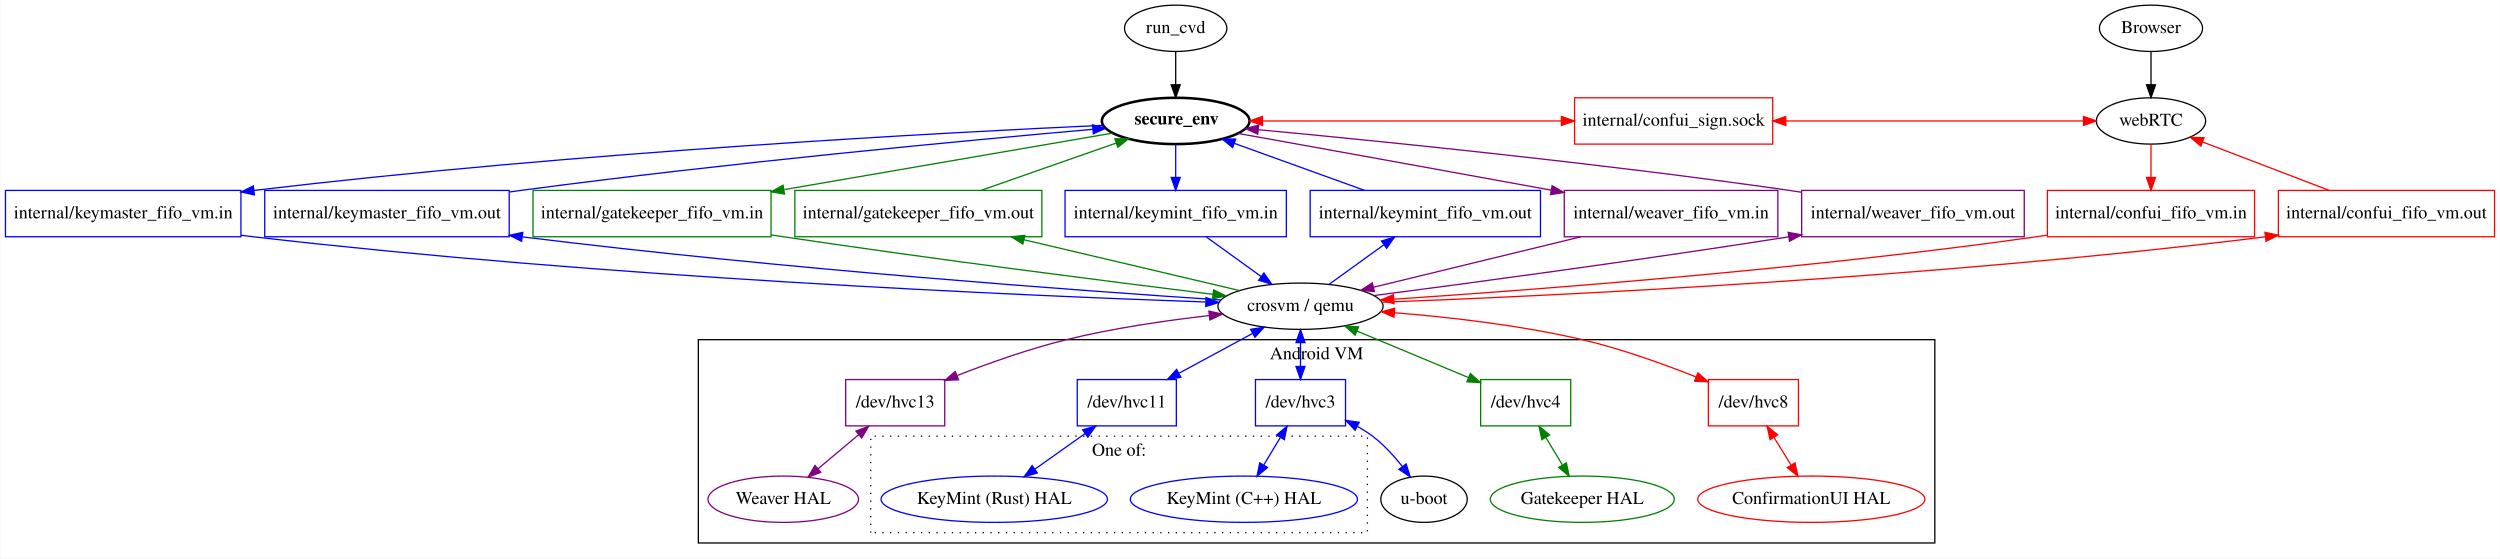
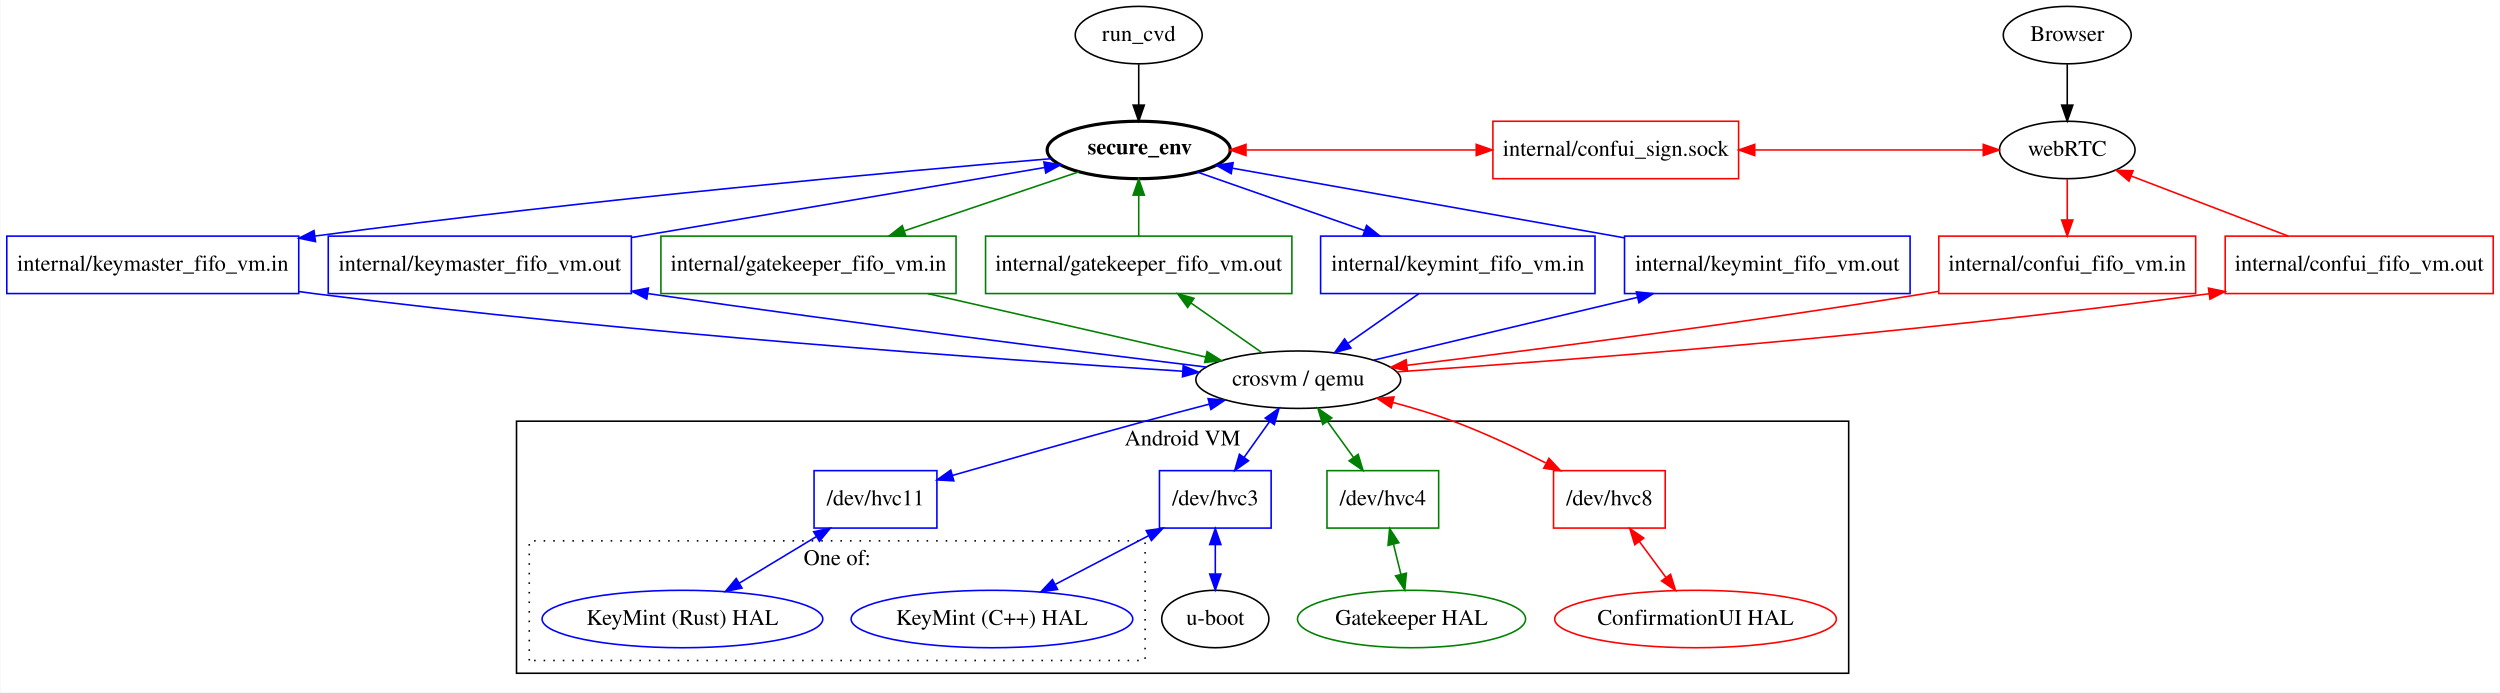
- <svg xmlns="http://www.w3.org/2000/svg" width="1943pt" height="434pt" viewBox="0.00 0.00 1942.50 434.00">
+ <svg xmlns="http://www.w3.org/2000/svg" width="1567pt" height="434pt" viewBox="0.00 0.00 1566.50 434.00">
  <g id="graph0" class="graph" transform="scale(1 1) rotate(0) translate(4 430)">
-     <polygon fill="white" stroke="transparent" points="-4,4 -4,-430 1938.5,-430 1938.5,4 -4,4" />
+     <polygon fill="white" stroke="transparent" points="-4,4 -4,-430 1562.5,-430 1562.5,4 -4,4" />
    <g id="clust2" class="cluster">
-       <polygon fill="none" stroke="black" points="538.5,-8 538.5,-166 1499.5,-166 1499.5,-8 538.5,-8" />
-       <text text-anchor="middle" x="1019" y="-150.8" font-family="Times,serif" font-size="14.00">Android VM</text>
+       <polygon fill="none" stroke="black" points="319.5,-8 319.5,-166 1154.5,-166 1154.5,-8 319.5,-8" />
+       <text text-anchor="middle" x="737" y="-150.8" font-family="Times,serif" font-size="14.00">Android VM</text>
    </g>
    <g id="clust3" class="cluster">
-       <polygon fill="none" stroke="black" stroke-dasharray="1,5" points="672.5,-16 672.5,-91 1058.5,-91 1058.5,-16 672.5,-16" />
-       <text text-anchor="middle" x="865.5" y="-75.8" font-family="Times,serif" font-size="14.00">One of:</text>
+       <polygon fill="none" stroke="black" stroke-dasharray="1,5" points="327.5,-16 327.5,-91 713.5,-91 713.5,-16 327.5,-16" />
+       <text text-anchor="middle" x="520.5" y="-75.8" font-family="Times,serif" font-size="14.00">One of:</text>
    </g>
    <g id="node1" class="node">
-       <ellipse fill="none" stroke="black" cx="1667.5" cy="-408" rx="40.09" ry="18" />
-       <text text-anchor="middle" x="1667.5" y="-404.3" font-family="Times,serif" font-size="14.00">Browser</text>
+       <ellipse fill="none" stroke="black" cx="1291.5" cy="-408" rx="40.09" ry="18" />
+       <text text-anchor="middle" x="1291.5" y="-404.3" font-family="Times,serif" font-size="14.00">Browser</text>
    </g>
    <g id="node6" class="node">
-       <ellipse fill="none" stroke="black" cx="1667.5" cy="-336" rx="42.49" ry="18" />
-       <text text-anchor="middle" x="1667.5" y="-332.3" font-family="Times,serif" font-size="14.00">webRTC</text>
+       <ellipse fill="none" stroke="black" cx="1291.5" cy="-336" rx="42.49" ry="18" />
+       <text text-anchor="middle" x="1291.5" y="-332.3" font-family="Times,serif" font-size="14.00">webRTC</text>
    </g>
    <g id="edge1" class="edge">
-       <path fill="none" stroke="black" d="M1667.5,-389.7C1667.5,-381.98 1667.5,-372.71 1667.5,-364.11" />
-       <polygon fill="black" stroke="black" points="1671,-364.1 1667.5,-354.1 1664,-364.1 1671,-364.1" />
+       <path fill="none" stroke="black" d="M1291.5,-389.7C1291.5,-381.98 1291.5,-372.71 1291.5,-364.11" />
+       <polygon fill="black" stroke="black" points="1295,-364.1 1291.5,-354.1 1288,-364.1 1295,-364.1" />
    </g>
    <g id="node2" class="node">
-       <polygon fill="none" stroke="red" points="1373.5,-354 1219.5,-354 1219.5,-318 1373.5,-318 1373.5,-354" />
-       <text text-anchor="middle" x="1296.5" y="-332.3" font-family="Times,serif" font-size="14.00">internal/confui_sign.sock</text>
+       <polygon fill="none" stroke="red" points="1085.5,-354 931.5,-354 931.5,-318 1085.5,-318 1085.5,-354" />
+       <text text-anchor="middle" x="1008.5" y="-332.3" font-family="Times,serif" font-size="14.00">internal/confui_sign.sock</text>
    </g>
    <g id="edge10" class="edge">
-       <path fill="none" stroke="red" d="M1383.98,-336C1460.88,-336 1537.78,-336 1614.67,-336" />
-       <polygon fill="red" stroke="red" points="1383.67,-332.5 1373.67,-336 1383.67,-339.5 1383.67,-332.5" />
-       <polygon fill="red" stroke="red" points="1615.03,-339.5 1625.03,-336 1615.03,-332.5 1615.03,-339.5" />
+       <path fill="none" stroke="red" d="M1095.81,-336C1143.44,-336 1191.08,-336 1238.71,-336" />
+       <polygon fill="red" stroke="red" points="1095.61,-332.5 1085.61,-336 1095.61,-339.5 1095.61,-332.5" />
+       <polygon fill="red" stroke="red" points="1238.87,-339.5 1248.87,-336 1238.87,-332.5 1238.87,-339.5" />
    </g>
    <g id="node3" class="node">
-       <ellipse fill="none" stroke="black" cx="909.5" cy="-408" rx="39.79" ry="18" />
-       <text text-anchor="middle" x="909.5" y="-404.3" font-family="Times,serif" font-size="14.00">run_cvd</text>
+       <ellipse fill="none" stroke="black" cx="709.5" cy="-408" rx="39.79" ry="18" />
+       <text text-anchor="middle" x="709.5" y="-404.3" font-family="Times,serif" font-size="14.00">run_cvd</text>
    </g>
    <g id="node4" class="node">
-       <ellipse fill="none" stroke="black" stroke-width="2" cx="909.5" cy="-336" rx="57.39" ry="18" />
-       <text text-anchor="start" x="873.5" y="-333.3" font-family="Times,serif" font-size="14.00"> </text>
-       <text text-anchor="start" x="877.5" y="-333.3" font-family="Times,serif" font-weight="bold" font-size="14.00">secure_env</text>
-       <text text-anchor="start" x="941.5" y="-333.3" font-family="Times,serif" font-size="14.00"> </text>
+       <ellipse fill="none" stroke="black" stroke-width="2" cx="709.5" cy="-336" rx="57.39" ry="18" />
+       <text text-anchor="start" x="673.5" y="-333.3" font-family="Times,serif" font-size="14.00"> </text>
+       <text text-anchor="start" x="677.5" y="-333.3" font-family="Times,serif" font-weight="bold" font-size="14.00">secure_env</text>
+       <text text-anchor="start" x="741.5" y="-333.3" font-family="Times,serif" font-size="14.00"> </text>
    </g>
    <g id="edge2" class="edge">
-       <path fill="none" stroke="black" d="M909.5,-389.7C909.5,-381.98 909.5,-372.71 909.5,-364.11" />
-       <polygon fill="black" stroke="black" points="913,-364.1 909.5,-354.1 906,-364.1 913,-364.1" />
+       <path fill="none" stroke="black" d="M709.5,-389.7C709.5,-381.98 709.5,-372.71 709.5,-364.11" />
+       <polygon fill="black" stroke="black" points="713,-364.1 709.5,-354.1 706,-364.1 713,-364.1" />
    </g>
    <g id="edge9" class="edge">
-       <path fill="none" stroke="red" d="M977.29,-336C1054.48,-336 1131.67,-336 1208.86,-336" />
-       <polygon fill="red" stroke="red" points="976.95,-332.5 966.95,-336 976.95,-339.5 976.95,-332.5" />
-       <polygon fill="red" stroke="red" points="1209.26,-339.5 1219.26,-336 1209.26,-332.5 1209.26,-339.5" />
+       <path fill="none" stroke="red" d="M777,-336C824.94,-336 872.89,-336 920.83,-336" />
+       <polygon fill="red" stroke="red" points="776.73,-332.5 766.73,-336 776.73,-339.5 776.73,-332.5" />
+       <polygon fill="red" stroke="red" points="921.06,-339.5 931.06,-336 921.06,-332.5 921.06,-339.5" />
    </g>
    <g id="node7" class="node">
      <polygon fill="none" stroke="blue" points="183,-282 0,-282 0,-246 183,-246 183,-282" />
      <text text-anchor="middle" x="91.5" y="-260.3" font-family="Times,serif" font-size="14.00">internal/keymaster_fifo_vm.in</text>
    </g>
    <g id="edge19" class="edge">
-       <path fill="none" stroke="blue" d="M853.09,-332.62C733.44,-327.17 445.28,-312.02 193.19,-282.01" />
-       <polygon fill="blue" stroke="blue" points="193.45,-278.52 183.1,-280.8 192.62,-285.47 193.45,-278.52" />
+       <path fill="none" stroke="blue" d="M654.65,-330.55C561.89,-322.77 367.94,-305.39 193.27,-282.05" />
+       <polygon fill="blue" stroke="blue" points="193.5,-278.55 183.12,-280.69 192.56,-285.49 193.5,-278.55" />
    </g>
    <g id="node8" class="node">
      <polygon fill="none" stroke="blue" points="391.5,-282 201.5,-282 201.5,-246 391.5,-246 391.5,-282" />
      <text text-anchor="middle" x="296.5" y="-260.3" font-family="Times,serif" font-size="14.00">internal/keymaster_fifo_vm.out</text>
    </g>
    <g id="edge17" class="edge">
-       <path fill="none" stroke="blue" d="M844.93,-329.49C748.15,-320.96 559.81,-303.3 400.5,-282 397.6,-281.61 394.65,-281.21 391.68,-280.79" />
-       <polygon fill="blue" stroke="blue" points="844.87,-333 855.14,-330.39 845.48,-326.03 844.87,-333" />
+       <path fill="none" stroke="blue" d="M650.46,-324.99C582.95,-313.55 471.47,-294.66 391.65,-281.13" />
+       <polygon fill="blue" stroke="blue" points="650.06,-328.47 660.5,-326.7 651.23,-321.57 650.06,-328.47" />
    </g>
    <g id="node9" class="node">
      <polygon fill="none" stroke="green" points="595,-282 410,-282 410,-246 595,-246 595,-282" />
      <text text-anchor="middle" x="502.5" y="-260.3" font-family="Times,serif" font-size="14.00">internal/gatekeeper_fifo_vm.in</text>
    </g>
    <g id="edge13" class="edge">
-       <path fill="none" stroke="green" d="M860.41,-326.56C797.55,-315.75 687.03,-296.74 605.38,-282.69" />
-       <polygon fill="green" stroke="green" points="605.51,-279.17 595.07,-280.92 604.33,-286.06 605.51,-279.17" />
+       <path fill="none" stroke="green" d="M672.01,-322.32C641.56,-312.02 598.01,-297.3 562.68,-285.35" />
+       <polygon fill="green" stroke="green" points="563.54,-281.95 552.95,-282.06 561.3,-288.58 563.54,-281.95" />
    </g>
    <g id="node10" class="node">
      <polygon fill="none" stroke="green" points="805.5,-282 613.5,-282 613.5,-246 805.5,-246 805.5,-282" />
      <text text-anchor="middle" x="709.5" y="-260.3" font-family="Times,serif" font-size="14.00">internal/gatekeeper_fifo_vm.out</text>
    </g>
    <g id="edge11" class="edge">
-       <path fill="none" stroke="green" d="M863,-318.73C831.62,-307.74 790.26,-293.27 758.39,-282.11" />
-       <polygon fill="green" stroke="green" points="862.22,-322.16 872.82,-322.16 864.53,-315.55 862.22,-322.16" />
+       <path fill="none" stroke="green" d="M709.5,-307.67C709.5,-299.05 709.5,-289.79 709.5,-282.1" />
+       <polygon fill="green" stroke="green" points="706,-307.7 709.5,-317.7 713,-307.7 706,-307.7" />
    </g>
    <g id="node13" class="node">
      <polygon fill="none" stroke="blue" points="995.5,-282 823.5,-282 823.5,-246 995.5,-246 995.5,-282" />
      <text text-anchor="middle" x="909.5" y="-260.3" font-family="Times,serif" font-size="14.00">internal/keymint_fifo_vm.in</text>
    </g>
    <g id="edge26" class="edge">
-       <path fill="none" stroke="blue" d="M909.5,-317.7C909.5,-309.98 909.5,-300.71 909.5,-292.11" />
-       <polygon fill="blue" stroke="blue" points="913,-292.1 909.5,-282.1 906,-292.1 913,-292.1" />
+       <path fill="none" stroke="blue" d="M746.18,-322.16C775.44,-311.92 816.97,-297.39 850.83,-285.54" />
+       <polygon fill="blue" stroke="blue" points="852.33,-288.72 860.61,-282.11 850.02,-282.11 852.33,-288.72" />
    </g>
    <g id="node14" class="node">
      <polygon fill="none" stroke="blue" points="1193,-282 1014,-282 1014,-246 1193,-246 1193,-282" />
      <text text-anchor="middle" x="1103.5" y="-260.3" font-family="Times,serif" font-size="14.00">internal/keymint_fifo_vm.out</text>
    </g>
    <g id="edge24" class="edge">
-       <path fill="none" stroke="blue" d="M955.07,-318.56C985.53,-307.57 1025.5,-293.14 1056.3,-282.03" />
-       <polygon fill="blue" stroke="blue" points="953.75,-315.31 945.54,-322 956.13,-321.9 953.75,-315.31" />
+       <path fill="none" stroke="blue" d="M768.27,-324.56C833.18,-313.03 938.45,-294.32 1013.71,-280.95" />
+       <polygon fill="blue" stroke="blue" points="767.44,-321.15 758.21,-326.35 768.67,-328.04 767.44,-321.15" />
+     </g>
+     <g id="node5" class="node">
+       <ellipse fill="none" stroke="black" cx="809.5" cy="-192" rx="64.19" ry="18" />
+       <text text-anchor="middle" x="809.5" y="-188.3" font-family="Times,serif" font-size="14.00">crosvm / qemu</text>
+     </g>
+     <g id="node20" class="node">
+       <polygon fill="none" stroke="red" points="1039.5,-135 969.5,-135 969.5,-99 1039.5,-99 1039.5,-135" />
+       <text text-anchor="middle" x="1004.5" y="-113.3" font-family="Times,serif" font-size="14.00">/dev/hvc8</text>
+     </g>
+     <g id="edge7" class="edge">
+       <path fill="none" stroke="red" d="M868.88,-177.74C881.45,-174.36 894.53,-170.42 906.5,-166 926.14,-158.74 947.09,-148.81 964.56,-139.85" />
+       <polygon fill="red" stroke="red" points="867.74,-174.42 858.95,-180.32 869.5,-181.19 867.74,-174.42" />
+       <polygon fill="red" stroke="red" points="966.62,-142.73 973.87,-135.01 963.39,-136.52 966.62,-142.73" />
+     </g>
+     <g id="node21" class="node">
+       <polygon fill="none" stroke="green" points="897.5,-135 827.5,-135 827.5,-99 897.5,-99 897.5,-135" />
+       <text text-anchor="middle" x="862.5" y="-113.3" font-family="Times,serif" font-size="14.00">/dev/hvc4</text>
+     </g>
+     <g id="edge15" class="edge">
+       <path fill="none" stroke="green" d="M827.71,-165.92C833.02,-158.61 838.82,-150.62 844.13,-143.3" />
+       <polygon fill="green" stroke="green" points="824.84,-163.92 821.79,-174.07 830.5,-168.03 824.84,-163.92" />
+       <polygon fill="green" stroke="green" points="847.05,-145.24 850.09,-135.09 841.38,-141.13 847.05,-145.24" />
+     </g>
+     <g id="node22" class="node">
+       <polygon fill="none" stroke="blue" points="792.5,-135 722.5,-135 722.5,-99 792.5,-99 792.5,-135" />
+       <text text-anchor="middle" x="757.5" y="-113.3" font-family="Times,serif" font-size="14.00">/dev/hvc3</text>
+     </g>
+     <g id="edge21" class="edge">
+       <path fill="none" stroke="blue" d="M791.63,-165.92C786.43,-158.61 780.74,-150.62 775.52,-143.3" />
+       <polygon fill="blue" stroke="blue" points="788.79,-167.95 797.44,-174.07 794.49,-163.89 788.79,-167.95" />
+       <polygon fill="blue" stroke="blue" points="778.33,-141.21 769.68,-135.09 772.63,-145.27 778.33,-141.21" />
+     </g>
+     <g id="node23" class="node">
+       <polygon fill="none" stroke="blue" points="583,-135 506,-135 506,-99 583,-99 583,-135" />
+       <text text-anchor="middle" x="544.5" y="-113.3" font-family="Times,serif" font-size="14.00">/dev/hvc11</text>
+     </g>
+     <g id="edge28" class="edge">
+       <path fill="none" stroke="blue" d="M753.65,-176.68C740.47,-173.24 726.48,-169.53 713.5,-166 672.65,-154.88 626.42,-141.71 592.65,-131.98" />
+       <polygon fill="blue" stroke="blue" points="752.99,-180.12 763.54,-179.25 754.75,-173.35 752.99,-180.12" />
+       <polygon fill="blue" stroke="blue" points="593.61,-128.61 583.03,-129.2 591.67,-135.34 593.61,-128.61" />
+     </g>
+     <g id="node11" class="node">
+       <polygon fill="none" stroke="red" points="1372,-282 1211,-282 1211,-246 1372,-246 1372,-282" />
+       <text text-anchor="middle" x="1291.5" y="-260.3" font-family="Times,serif" font-size="14.00">internal/confui_fifo_vm.in</text>
+     </g>
+     <g id="edge5" class="edge">
+       <path fill="none" stroke="red" d="M1291.5,-317.7C1291.5,-309.98 1291.5,-300.71 1291.5,-292.11" />
+       <polygon fill="red" stroke="red" points="1295,-292.1 1291.5,-282.1 1288,-292.1 1295,-292.1" />
+     </g>
+     <g id="node12" class="node">
+       <polygon fill="none" stroke="red" points="1558.5,-282 1390.5,-282 1390.5,-246 1558.5,-246 1558.5,-282" />
+       <text text-anchor="middle" x="1474.5" y="-260.3" font-family="Times,serif" font-size="14.00">internal/confui_fifo_vm.out</text>
+     </g>
+     <g id="edge3" class="edge">
+       <path fill="none" stroke="red" d="M1331.57,-319.67C1360.65,-308.55 1400,-293.5 1430.05,-282" />
+       <polygon fill="red" stroke="red" points="1330.22,-316.44 1322.13,-323.28 1332.72,-322.98 1330.22,-316.44" />
+     </g>
+     <g id="edge20" class="edge">
+       <path fill="none" stroke="blue" d="M183.11,-247.25C186.28,-246.81 189.41,-246.39 192.5,-246 388.69,-221.1 621.5,-204.62 737.01,-197.32" />
+       <polygon fill="blue" stroke="blue" points="737.38,-200.8 747.14,-196.68 736.94,-193.81 737.38,-200.8" />
+     </g>
+     <g id="edge18" class="edge">
+       <path fill="none" stroke="blue" d="M402.02,-245.95C533.47,-226.91 674.52,-209.31 751.65,-199.94" />
+       <polygon fill="blue" stroke="blue" points="401.16,-242.54 391.77,-247.44 402.17,-249.47 401.16,-242.54" />
+     </g>
+     <g id="edge14" class="edge">
+       <path fill="none" stroke="green" d="M577.21,-245.97C630.84,-233.74 702.08,-217.49 751.46,-206.23" />
+       <polygon fill="green" stroke="green" points="752.37,-209.62 761.34,-203.98 750.82,-202.79 752.37,-209.62" />
+     </g>
+     <g id="edge12" class="edge">
+       <path fill="none" stroke="green" d="M742.22,-240.1C756.75,-229.92 773.51,-218.2 786.66,-208.99" />
+       <polygon fill="green" stroke="green" points="740.15,-237.27 733.96,-245.88 744.16,-243.01 740.15,-237.27" />
+     </g>
+     <g id="edge6" class="edge">
+       <path fill="none" stroke="red" d="M1210.53,-247.34C1207.82,-246.88 1205.14,-246.43 1202.5,-246 1089.02,-227.52 956.35,-210.6 877.82,-201.06" />
+       <polygon fill="red" stroke="red" points="877.93,-197.55 867.58,-199.82 877.09,-204.5 877.93,-197.55" />
+     </g>
+     <g id="edge4" class="edge">
+       <path fill="none" stroke="red" d="M1380.45,-245.92C1189.25,-220.04 974.89,-203.91 871.5,-196.94" />
+       <polygon fill="red" stroke="red" points="1380.02,-249.4 1390.4,-247.28 1380.97,-242.46 1380.02,-249.4" />
+     </g>
+     <g id="edge27" class="edge">
+       <path fill="none" stroke="blue" d="M885.04,-245.88C871.73,-236.56 855.11,-224.93 840.86,-214.95" />
+       <polygon fill="blue" stroke="blue" points="842.54,-211.85 832.34,-208.99 838.52,-217.59 842.54,-211.85" />
+     </g>
+     <g id="edge25" class="edge">
+       <path fill="none" stroke="blue" d="M1022.21,-243.64C969.06,-230.99 901.49,-214.9 856.94,-204.3" />
+       <polygon fill="blue" stroke="blue" points="1021.42,-247.05 1031.96,-245.97 1023.04,-240.24 1021.42,-247.05" />
    </g>
    <g id="node15" class="node">
-       <polygon fill="none" stroke="purple" points="1377.5,-282 1211.5,-282 1211.5,-246 1377.5,-246 1377.5,-282" />
-       <text text-anchor="middle" x="1294.5" y="-260.3" font-family="Times,serif" font-size="14.00">internal/weaver_fifo_vm.in</text>
-     </g>
-     <g id="edge32" class="edge">
-       <path fill="none" stroke="purple" d="M957.99,-326.29C1014.06,-316.2 1109.43,-299 1201.24,-282.23" />
-       <polygon fill="purple" stroke="purple" points="1202.05,-285.64 1211.26,-280.4 1200.79,-278.75 1202.05,-285.64" />
+       <ellipse fill="none" stroke="black" cx="757.5" cy="-42" rx="33.6" ry="18" />
+       <text text-anchor="middle" x="757.5" y="-38.3" font-family="Times,serif" font-size="14.00">u-boot</text>
    </g>
    <g id="node16" class="node">
-       <polygon fill="none" stroke="purple" points="1569,-282 1396,-282 1396,-246 1569,-246 1569,-282" />
-       <text text-anchor="middle" x="1482.5" y="-260.3" font-family="Times,serif" font-size="14.00">internal/weaver_fifo_vm.out</text>
-     </g>
-     <g id="edge30" class="edge">
-       <path fill="none" stroke="purple" d="M973.62,-329.2C1065.35,-320.61 1239.24,-303.2 1386.5,-282 1389.6,-281.55 1392.75,-281.08 1395.93,-280.59" />
-       <polygon fill="purple" stroke="purple" points="973.28,-325.72 963.65,-330.13 973.93,-332.69 973.28,-325.72" />
-     </g>
-     <g id="node5" class="node">
-       <ellipse fill="none" stroke="black" cx="1006.5" cy="-192" rx="64.19" ry="18" />
-       <text text-anchor="middle" x="1006.5" y="-188.3" font-family="Times,serif" font-size="14.00">crosvm / qemu</text>
-     </g>
-     <g id="node23" class="node">
-       <polygon fill="none" stroke="red" points="1393.5,-135 1323.5,-135 1323.5,-99 1393.5,-99 1393.5,-135" />
-       <text text-anchor="middle" x="1358.5" y="-113.3" font-family="Times,serif" font-size="14.00">/dev/hvc8</text>
-     </g>
-     <g id="edge7" class="edge">
-       <path fill="none" stroke="red" d="M1079.55,-186.93C1122.47,-183.48 1177.55,-177.23 1225.5,-166 1255.7,-158.93 1288.49,-147.14 1313.96,-137.02" />
-       <polygon fill="red" stroke="red" points="1079.17,-183.45 1069.47,-187.71 1079.7,-190.43 1079.17,-183.45" />
-       <polygon fill="red" stroke="red" points="1315.37,-140.22 1323.34,-133.24 1312.75,-133.73 1315.37,-140.22" />
-     </g>
-     <g id="node24" class="node">
-       <polygon fill="none" stroke="green" points="1216.5,-135 1146.5,-135 1146.5,-99 1216.5,-99 1216.5,-135" />
-       <text text-anchor="middle" x="1181.5" y="-113.3" font-family="Times,serif" font-size="14.00">/dev/hvc4</text>
-     </g>
-     <g id="edge15" class="edge">
-       <path fill="none" stroke="green" d="M1050.37,-172.7C1076.81,-161.67 1110.4,-147.66 1136.96,-136.58" />
-       <polygon fill="green" stroke="green" points="1048.96,-169.5 1041.07,-176.58 1051.65,-175.96 1048.96,-169.5" />
-       <polygon fill="green" stroke="green" points="1138.52,-139.72 1146.4,-132.64 1135.82,-133.26 1138.52,-139.72" />
-     </g>
-     <g id="node25" class="node">
-       <polygon fill="none" stroke="blue" points="1041.5,-135 971.5,-135 971.5,-99 1041.5,-99 1041.5,-135" />
-       <text text-anchor="middle" x="1006.5" y="-113.3" font-family="Times,serif" font-size="14.00">/dev/hvc3</text>
-     </g>
-     <g id="edge21" class="edge">
-       <path fill="none" stroke="blue" d="M1006.5,-163.49C1006.5,-157.55 1006.5,-151.27 1006.5,-145.33" />
-       <polygon fill="blue" stroke="blue" points="1003,-163.7 1006.5,-173.7 1010,-163.7 1003,-163.7" />
-       <polygon fill="blue" stroke="blue" points="1010,-145.18 1006.5,-135.18 1003,-145.18 1010,-145.18" />
-     </g>
-     <g id="node26" class="node">
-       <polygon fill="none" stroke="blue" points="910,-135 833,-135 833,-99 910,-99 910,-135" />
-       <text text-anchor="middle" x="871.5" y="-113.3" font-family="Times,serif" font-size="14.00">/dev/hvc11</text>
-     </g>
-     <g id="edge28" class="edge">
-       <path fill="none" stroke="blue" d="M969.32,-170.9C951.61,-161.32 930.39,-149.84 912.24,-140.03" />
-       <polygon fill="blue" stroke="blue" points="967.74,-174.02 978.2,-175.7 971.07,-167.86 967.74,-174.02" />
-       <polygon fill="blue" stroke="blue" points="913.53,-136.75 903.07,-135.07 910.2,-142.91 913.53,-136.75" />
-     </g>
-     <g id="node27" class="node">
-       <polygon fill="none" stroke="purple" points="730,-135 653,-135 653,-99 730,-99 730,-135" />
-       <text text-anchor="middle" x="691.5" y="-113.3" font-family="Times,serif" font-size="14.00">/dev/hvc13</text>
-     </g>
-     <g id="edge34" class="edge">
-       <path fill="none" stroke="purple" d="M935.37,-184.73C901.48,-180.85 860.56,-174.88 824.5,-166 795.78,-158.93 764.62,-147.88 739.7,-138.16" />
-       <polygon fill="purple" stroke="purple" points="935.32,-188.25 945.65,-185.87 936.09,-181.29 935.32,-188.25" />
-       <polygon fill="purple" stroke="purple" points="740.7,-134.8 730.12,-134.38 738.13,-141.31 740.7,-134.8" />
-     </g>
-     <g id="node11" class="node">
-       <polygon fill="none" stroke="red" points="1748,-282 1587,-282 1587,-246 1748,-246 1748,-282" />
-       <text text-anchor="middle" x="1667.5" y="-260.3" font-family="Times,serif" font-size="14.00">internal/confui_fifo_vm.in</text>
-     </g>
-     <g id="edge5" class="edge">
-       <path fill="none" stroke="red" d="M1667.5,-317.7C1667.5,-309.98 1667.5,-300.71 1667.5,-292.11" />
-       <polygon fill="red" stroke="red" points="1671,-292.1 1667.5,-282.1 1664,-292.1 1671,-292.1" />
-     </g>
-     <g id="node12" class="node">
-       <polygon fill="none" stroke="red" points="1934.5,-282 1766.5,-282 1766.5,-246 1934.5,-246 1934.5,-282" />
-       <text text-anchor="middle" x="1850.5" y="-260.3" font-family="Times,serif" font-size="14.00">internal/confui_fifo_vm.out</text>
-     </g>
-     <g id="edge3" class="edge">
-       <path fill="none" stroke="red" d="M1707.57,-319.67C1736.65,-308.55 1776,-293.5 1806.05,-282" />
-       <polygon fill="red" stroke="red" points="1706.22,-316.44 1698.13,-323.28 1708.72,-322.98 1706.22,-316.44" />
-     </g>
-     <g id="edge20" class="edge">
-       <path fill="none" stroke="blue" d="M183.1,-247.16C186.27,-246.75 189.41,-246.36 192.5,-246 464.22,-214.37 789.34,-200.3 932.57,-195.29" />
-       <polygon fill="blue" stroke="blue" points="933.1,-198.78 942.97,-194.94 932.86,-191.78 933.1,-198.78" />
-     </g>
-     <g id="edge18" class="edge">
-       <path fill="none" stroke="blue" d="M401.7,-245.9C606.12,-220.64 836.25,-204.01 944.4,-196.89" />
-       <polygon fill="blue" stroke="blue" points="401.16,-242.44 391.67,-247.15 402.03,-249.39 401.16,-242.44" />
-     </g>
-     <g id="edge14" class="edge">
-       <path fill="none" stroke="green" d="M595.04,-247.43C598.23,-246.94 601.39,-246.46 604.5,-246 721.68,-228.52 858.53,-211.11 938.55,-201.24" />
-       <polygon fill="green" stroke="green" points="939,-204.71 948.5,-200.02 938.14,-197.77 939,-204.71" />
-     </g>
-     <g id="edge12" class="edge">
-       <path fill="none" stroke="green" d="M791.65,-243.64C845.51,-230.94 914.03,-214.79 959.02,-204.19" />
-       <polygon fill="green" stroke="green" points="790.7,-240.26 781.77,-245.97 792.31,-247.08 790.7,-240.26" />
-     </g>
-     <g id="edge6" class="edge">
-       <path fill="none" stroke="red" d="M1586.55,-247.19C1583.84,-246.77 1581.15,-246.37 1578.5,-246 1399.85,-220.72 1188.04,-204.7 1079.15,-197.48" />
-       <polygon fill="red" stroke="red" points="1079.15,-193.97 1068.94,-196.81 1078.69,-200.96 1079.15,-193.97" />
-     </g>
-     <g id="edge4" class="edge">
-       <path fill="none" stroke="red" d="M1756.4,-245.94C1496.29,-213.63 1198.05,-199.9 1070.03,-195.12" />
-       <polygon fill="red" stroke="red" points="1756.06,-249.43 1766.41,-247.2 1756.93,-242.48 1756.06,-249.43" />
-     </g>
-     <g id="edge27" class="edge">
-       <path fill="none" stroke="blue" d="M933.48,-245.7C946.3,-236.44 962.23,-224.95 975.93,-215.06" />
-       <polygon fill="blue" stroke="blue" points="978.07,-217.83 984.13,-209.14 973.97,-212.16 978.07,-217.83" />
-     </g>
-     <g id="edge25" class="edge">
-       <path fill="none" stroke="blue" d="M1071.18,-239.68C1057.3,-229.66 1041.42,-218.2 1028.87,-209.14" />
-       <polygon fill="blue" stroke="blue" points="1069.37,-242.68 1079.52,-245.7 1073.46,-237.01 1069.37,-242.68" />
-     </g>
-     <g id="edge33" class="edge">
-       <path fill="none" stroke="purple" d="M1224.42,-245.97C1174.93,-233.94 1109.47,-218.03 1063.26,-206.79" />
-       <polygon fill="purple" stroke="purple" points="1063.95,-203.36 1053.41,-204.4 1062.3,-210.16 1063.95,-203.36" />
-     </g>
-     <g id="edge31" class="edge">
-       <path fill="none" stroke="purple" d="M1385.76,-245.91C1265.07,-226.96 1136.35,-209.75 1063.89,-200.34" />
-       <polygon fill="purple" stroke="purple" points="1385.49,-249.42 1395.92,-247.52 1386.58,-242.5 1385.49,-249.42" />
+       <ellipse fill="none" stroke="red" cx="1058.5" cy="-42" rx="88.28" ry="18" />
+       <text text-anchor="middle" x="1058.5" y="-38.3" font-family="Times,serif" font-size="14.00">ConfirmationUI HAL</text>
    </g>
    <g id="node17" class="node">
-       <ellipse fill="none" stroke="black" cx="1102.5" cy="-42" rx="33.6" ry="18" />
-       <text text-anchor="middle" x="1102.5" y="-38.3" font-family="Times,serif" font-size="14.00">u-boot</text>
+       <ellipse fill="none" stroke="green" cx="880.5" cy="-42" rx="71.49" ry="18" />
+       <text text-anchor="middle" x="880.5" y="-38.3" font-family="Times,serif" font-size="14.00">Gatekeeper HAL</text>
    </g>
    <g id="node18" class="node">
-       <ellipse fill="none" stroke="red" cx="1403.5" cy="-42" rx="88.28" ry="18" />
-       <text text-anchor="middle" x="1403.5" y="-38.3" font-family="Times,serif" font-size="14.00">ConfirmationUI HAL</text>
+       <ellipse fill="none" stroke="blue" cx="617.5" cy="-42" rx="88.28" ry="18" />
+       <text text-anchor="middle" x="617.5" y="-38.3" font-family="Times,serif" font-size="14.00">KeyMint (C++) HAL</text>
    </g>
    <g id="node19" class="node">
-       <ellipse fill="none" stroke="green" cx="1225.5" cy="-42" rx="71.49" ry="18" />
-       <text text-anchor="middle" x="1225.5" y="-38.3" font-family="Times,serif" font-size="14.00">Gatekeeper HAL</text>
-     </g>
-     <g id="node20" class="node">
-       <ellipse fill="none" stroke="purple" cx="604.5" cy="-42" rx="58.49" ry="18" />
-       <text text-anchor="middle" x="604.5" y="-38.3" font-family="Times,serif" font-size="14.00">Weaver HAL</text>
-     </g>
-     <g id="node21" class="node">
-       <ellipse fill="none" stroke="blue" cx="962.5" cy="-42" rx="88.28" ry="18" />
-       <text text-anchor="middle" x="962.5" y="-38.3" font-family="Times,serif" font-size="14.00">KeyMint (C++) HAL</text>
-     </g>
-     <g id="node22" class="node">
-       <ellipse fill="none" stroke="blue" cx="768.5" cy="-42" rx="87.99" ry="18" />
-       <text text-anchor="middle" x="768.5" y="-38.3" font-family="Times,serif" font-size="14.00">KeyMint (Rust) HAL</text>
+       <ellipse fill="none" stroke="blue" cx="423.5" cy="-42" rx="87.99" ry="18" />
+       <text text-anchor="middle" x="423.5" y="-38.3" font-family="Times,serif" font-size="14.00">KeyMint (Rust) HAL</text>
    </g>
    <g id="edge8" class="edge">
-       <path fill="none" stroke="red" d="M1374.56,-89.95C1378.79,-83.08 1383.36,-75.68 1387.58,-68.83" />
-       <polygon fill="red" stroke="red" points="1371.43,-88.35 1369.16,-98.7 1377.39,-92.02 1371.43,-88.35" />
-       <polygon fill="red" stroke="red" points="1390.8,-70.27 1393.07,-59.92 1384.84,-66.6 1390.8,-70.27" />
+       <path fill="none" stroke="red" d="M1023.32,-90.56C1028.71,-83.27 1034.58,-75.33 1039.96,-68.06" />
+       <polygon fill="red" stroke="red" points="1020.43,-88.58 1017.3,-98.7 1026.06,-92.74 1020.43,-88.58" />
+       <polygon fill="red" stroke="red" points="1042.85,-70.04 1045.98,-59.92 1037.22,-65.88 1042.85,-70.04" />
    </g>
    <g id="edge16" class="edge">
-       <path fill="none" stroke="green" d="M1197.2,-89.95C1201.34,-83.08 1205.8,-75.68 1209.93,-68.83" />
-       <polygon fill="green" stroke="green" points="1194.09,-88.33 1191.93,-98.7 1200.09,-91.94 1194.09,-88.33" />
-       <polygon fill="green" stroke="green" points="1213.13,-70.3 1215.3,-59.92 1207.14,-66.68 1213.13,-70.3" />
+       <path fill="none" stroke="green" d="M869.21,-88.79C870.72,-82.65 872.33,-76.13 873.84,-70" />
+       <polygon fill="green" stroke="green" points="865.76,-88.15 866.77,-98.7 872.56,-89.83 865.76,-88.15" />
+       <polygon fill="green" stroke="green" points="877.27,-70.72 876.26,-60.18 870.47,-69.05 877.27,-70.72" />
    </g>
    <g id="edge23" class="edge">
-       <path fill="none" stroke="blue" d="M1050.77,-98.58C1054.89,-96.28 1058.87,-93.75 1062.5,-91 1071.19,-84.42 1079.22,-75.61 1085.78,-67.33" />
-       <polygon fill="blue" stroke="blue" points="1048.94,-95.59 1041.64,-103.27 1052.14,-101.82 1048.94,-95.59" />
-       <polygon fill="blue" stroke="blue" points="1088.58,-69.43 1091.8,-59.34 1082.99,-65.22 1088.58,-69.43" />
+       <path fill="none" stroke="blue" d="M757.5,-88.49C757.5,-82.55 757.5,-76.27 757.5,-70.33" />
+       <polygon fill="blue" stroke="blue" points="754,-88.7 757.5,-98.7 761,-88.7 754,-88.7" />
+       <polygon fill="blue" stroke="blue" points="761,-70.18 757.5,-60.18 754,-70.18 761,-70.18" />
    </g>
    <g id="edge22" class="edge">
-       <path fill="none" stroke="blue" d="M990.8,-89.95C986.66,-83.08 982.2,-75.68 978.07,-68.83" />
-       <polygon fill="blue" stroke="blue" points="987.91,-91.94 996.07,-98.7 993.91,-88.33 987.91,-91.94" />
-       <polygon fill="blue" stroke="blue" points="980.86,-66.68 972.7,-59.92 974.87,-70.3 980.86,-66.68" />
+       <path fill="none" stroke="blue" d="M715.61,-94.18C713.54,-93.11 711.5,-92.04 709.5,-91 692.41,-82.09 673.53,-72.24 657.35,-63.8" />
+       <polygon fill="blue" stroke="blue" points="714.22,-97.41 724.71,-98.92 717.46,-91.2 714.22,-97.41" />
+       <polygon fill="blue" stroke="blue" points="658.65,-60.53 648.16,-59.01 655.41,-66.73 658.65,-60.53" />
    </g>
    <g id="edge29" class="edge">
-       <path fill="none" stroke="blue" d="M839.13,-93.06C826.66,-84.22 812.43,-74.14 800.04,-65.35" />
-       <polygon fill="blue" stroke="blue" points="837.17,-95.96 847.35,-98.88 841.22,-90.25 837.17,-95.96" />
-       <polygon fill="blue" stroke="blue" points="801.97,-62.43 791.79,-59.51 797.92,-68.14 801.97,-62.43" />
-     </g>
-     <g id="edge35" class="edge">
-       <path fill="none" stroke="purple" d="M663.17,-92.22C652.99,-83.69 641.55,-74.09 631.5,-65.65" />
-       <polygon fill="purple" stroke="purple" points="660.97,-94.95 670.88,-98.7 665.47,-89.59 660.97,-94.95" />
-       <polygon fill="purple" stroke="purple" points="633.69,-62.92 623.78,-59.18 629.19,-68.28 633.69,-62.92" />
+       <path fill="none" stroke="blue" d="M507.41,-93.63C492.04,-84.35 474.28,-73.64 459.07,-64.46" />
+       <polygon fill="blue" stroke="blue" points="505.76,-96.72 516.13,-98.88 509.38,-90.72 505.76,-96.72" />
+       <polygon fill="blue" stroke="blue" points="460.82,-61.43 450.45,-59.26 457.2,-67.42 460.82,-61.43" />
    </g>
  </g>
</svg>
